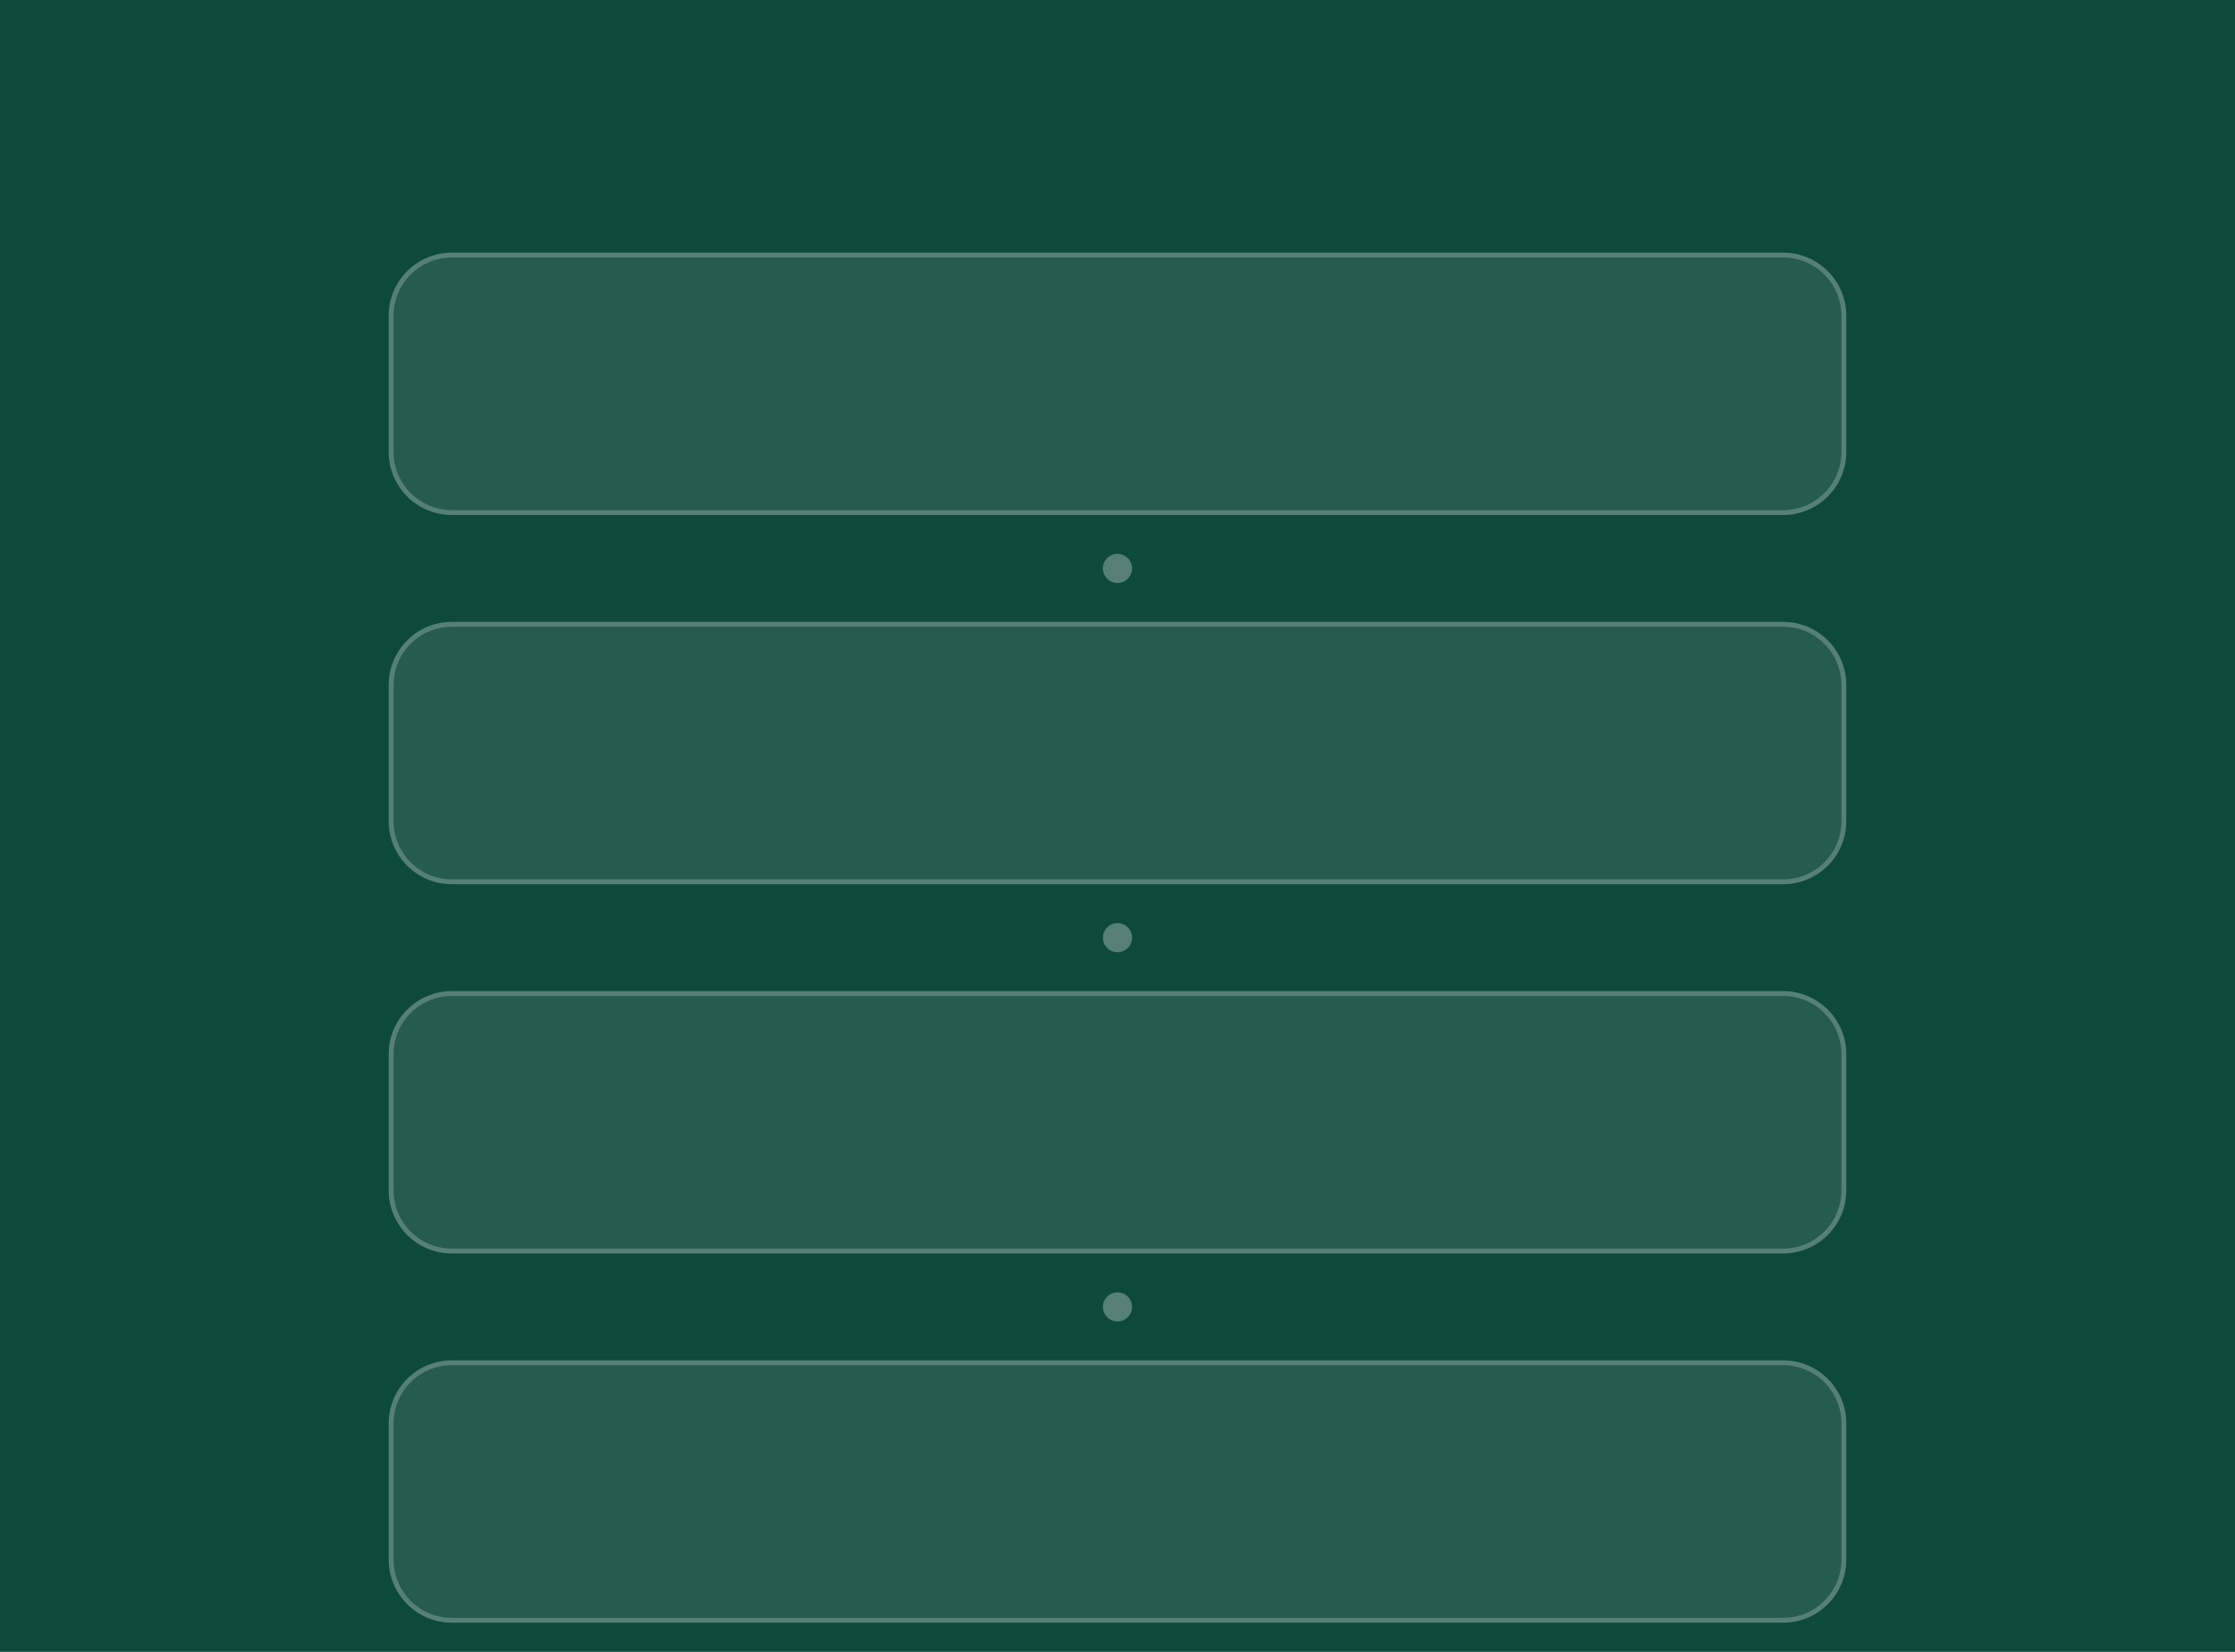
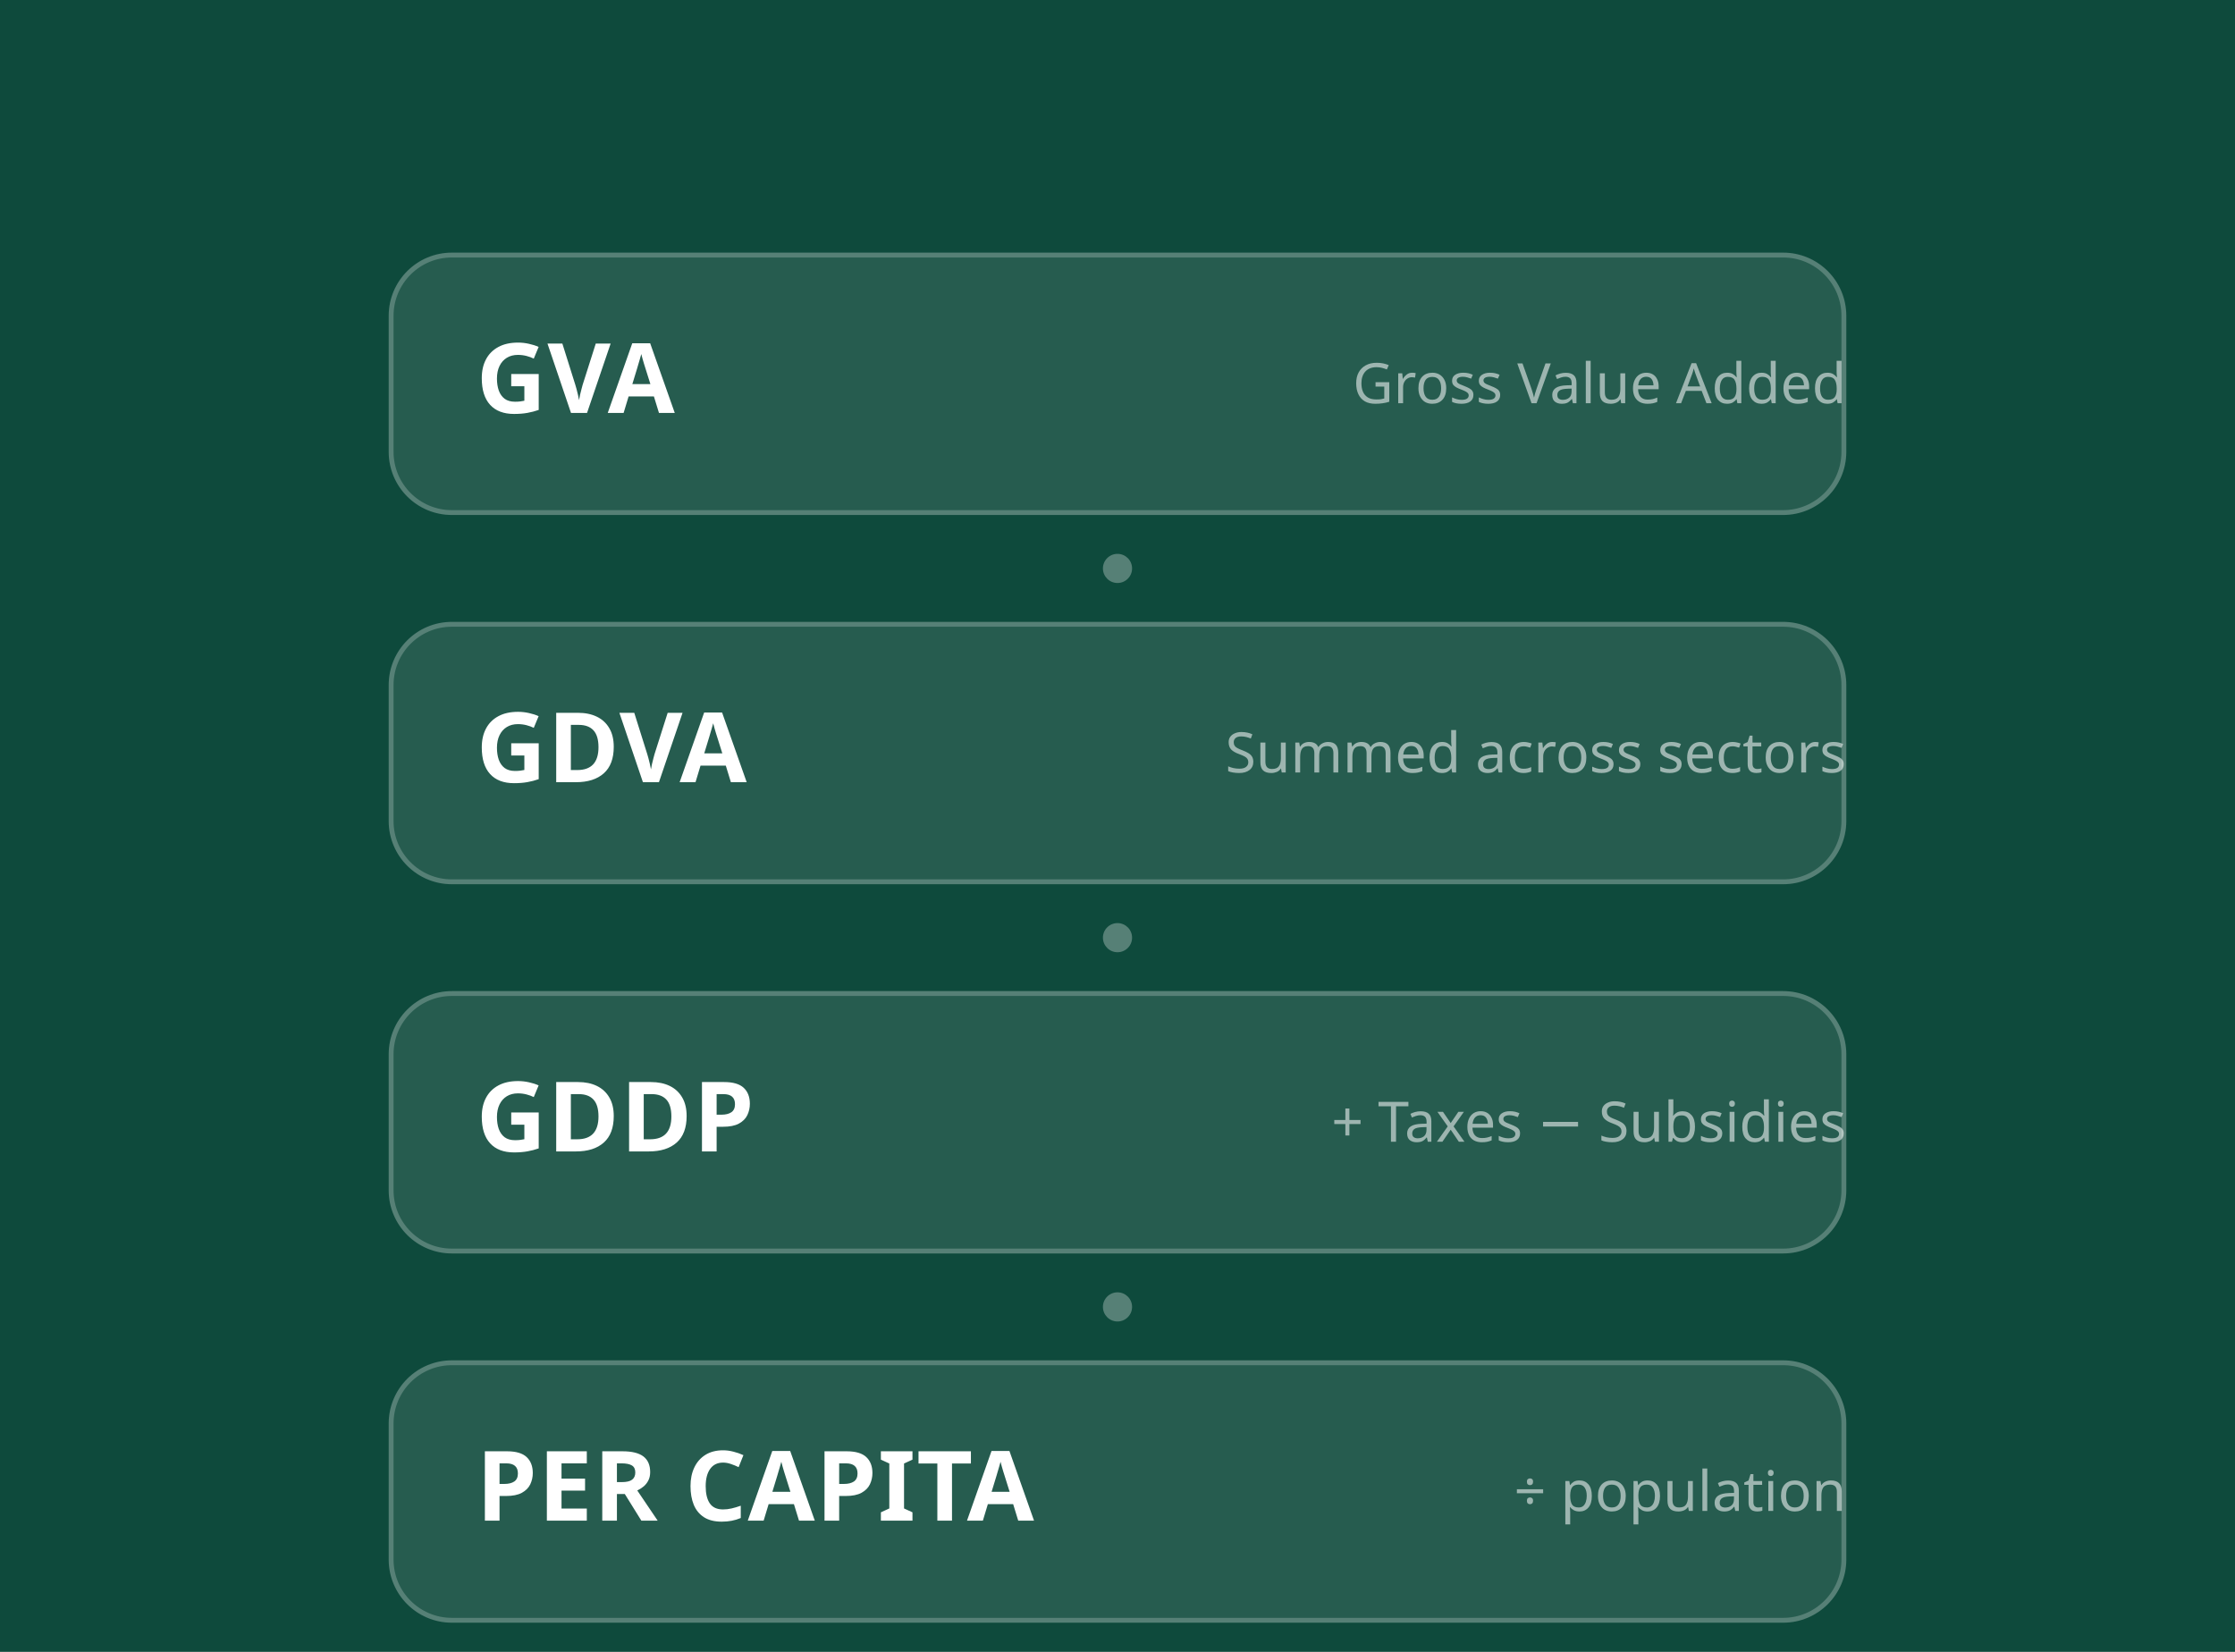
<svg xmlns="http://www.w3.org/2000/svg" width="460" height="340" viewBox="0 0 460 340" fill="none">
  <rect width="460" height="340" fill="#E5E5E5" />
  <g id="sc4-formula-chain">
    <rect width="460" height="340" fill="#0E4A3C" />
    <g id="term-t1">
      <rect x="80" y="52" width="300" height="54" rx="13" fill="white" fill-opacity="0.1" />
      <rect x="80.5" y="52.5" width="299" height="53" rx="12.5" stroke="white" stroke-opacity="0.22" />
    </g>
    <circle id="chain-dot-0" cx="230" cy="117" r="3" fill="white" fill-opacity="0.3" />
    <g id="term-t2">
      <rect x="80" y="128" width="300" height="54" rx="13" fill="white" fill-opacity="0.1" />
      <rect x="80.5" y="128.5" width="299" height="53" rx="12.5" stroke="white" stroke-opacity="0.22" />
    </g>
    <circle id="chain-dot-1" cx="230" cy="193" r="3" fill="white" fill-opacity="0.3" />
    <g id="term-t3">
      <rect x="80" y="204" width="300" height="54" rx="13" fill="white" fill-opacity="0.1" />
      <rect x="80.5" y="204.5" width="299" height="53" rx="12.5" stroke="white" stroke-opacity="0.22" />
    </g>
    <circle id="chain-dot-2" cx="230" cy="269" r="3" fill="white" fill-opacity="0.3" />
    <g id="term-t4">
      <rect x="80" y="280" width="300" height="54" rx="13" fill="white" fill-opacity="0.1" />
      <rect x="80.5" y="280.5" width="299" height="53" rx="12.5" stroke="white" stroke-opacity="0.22" />
    </g>
+     <text id="val-t1" x="98" y="85" font-family="Bodoni Moda" font-weight="600" font-size="20" letter-spacing="0.2" fill="white">GVA</text>
+     <text id="lbl-t1" x="380" y="83" font-family="Public Sans" font-size="11.5" fill="white" fill-opacity="0.55" text-anchor="end">Gross Value Added</text>
+     <text id="val-t2" x="98" y="161" font-family="Bodoni Moda" font-weight="600" font-size="20" letter-spacing="0.2" fill="white">GDVA</text>
+     <text id="lbl-t2" x="380" y="159" font-family="Public Sans" font-size="11.5" fill="white" fill-opacity="0.55" text-anchor="end">Summed across sectors</text>
+     <text id="val-t3" x="98" y="237" font-family="Bodoni Moda" font-weight="600" font-size="20" letter-spacing="0.2" fill="white">GDDP</text>
+     <text id="lbl-t3" x="380" y="235" font-family="Public Sans" font-size="11.5" fill="white" fill-opacity="0.55" text-anchor="end">+ Taxes − Subsidies</text>
+     <text id="val-t4" x="98" y="313" font-family="Bodoni Moda" font-weight="600" font-size="20" letter-spacing="0.2" fill="white">PER CAPITA</text>
+     <text id="lbl-t4" x="380" y="311" font-family="Public Sans" font-size="11.5" fill="white" fill-opacity="0.55" text-anchor="end">÷ population</text>
  </g>
</svg>
